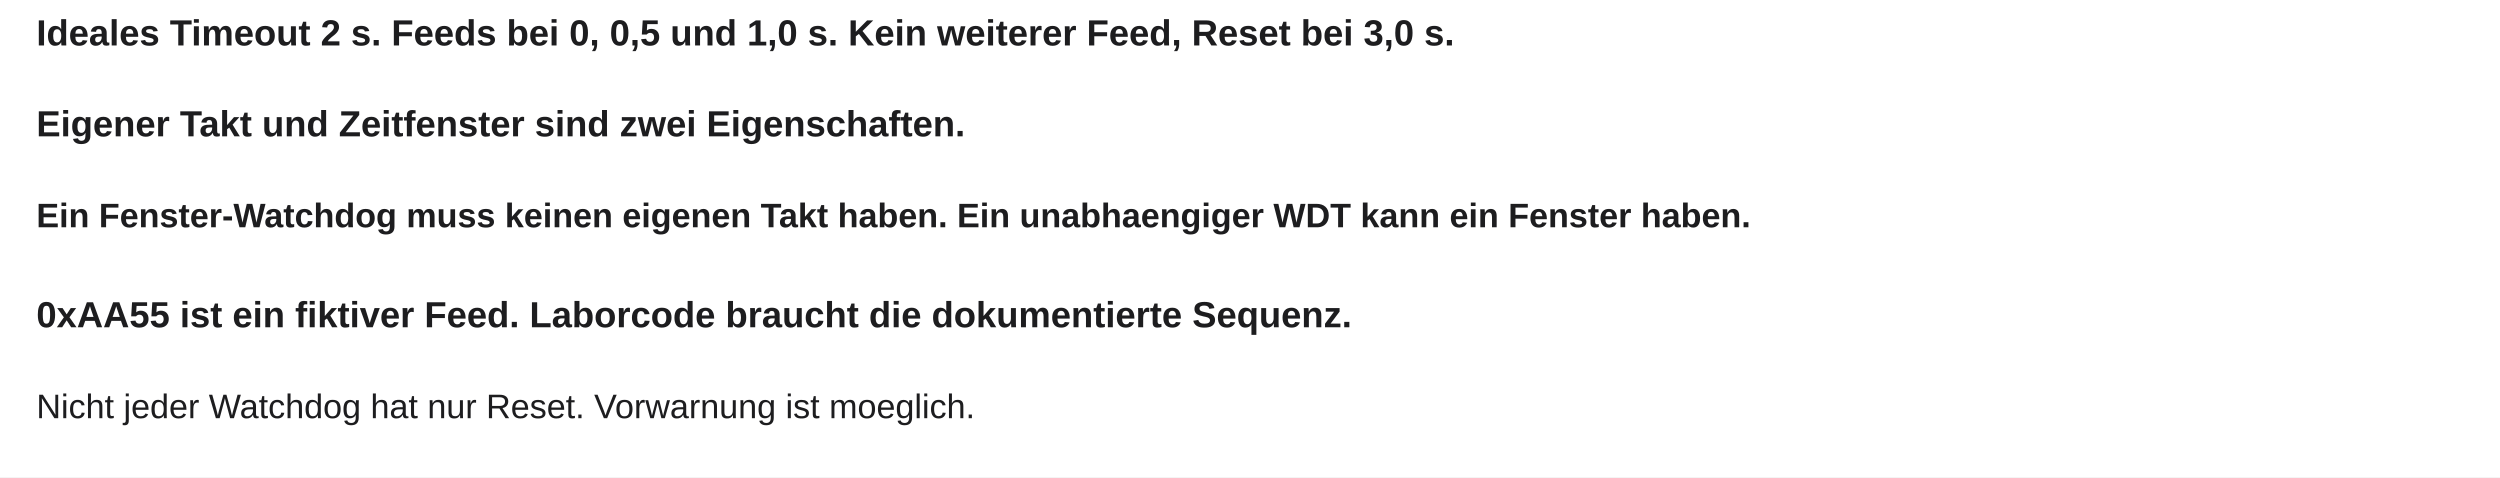
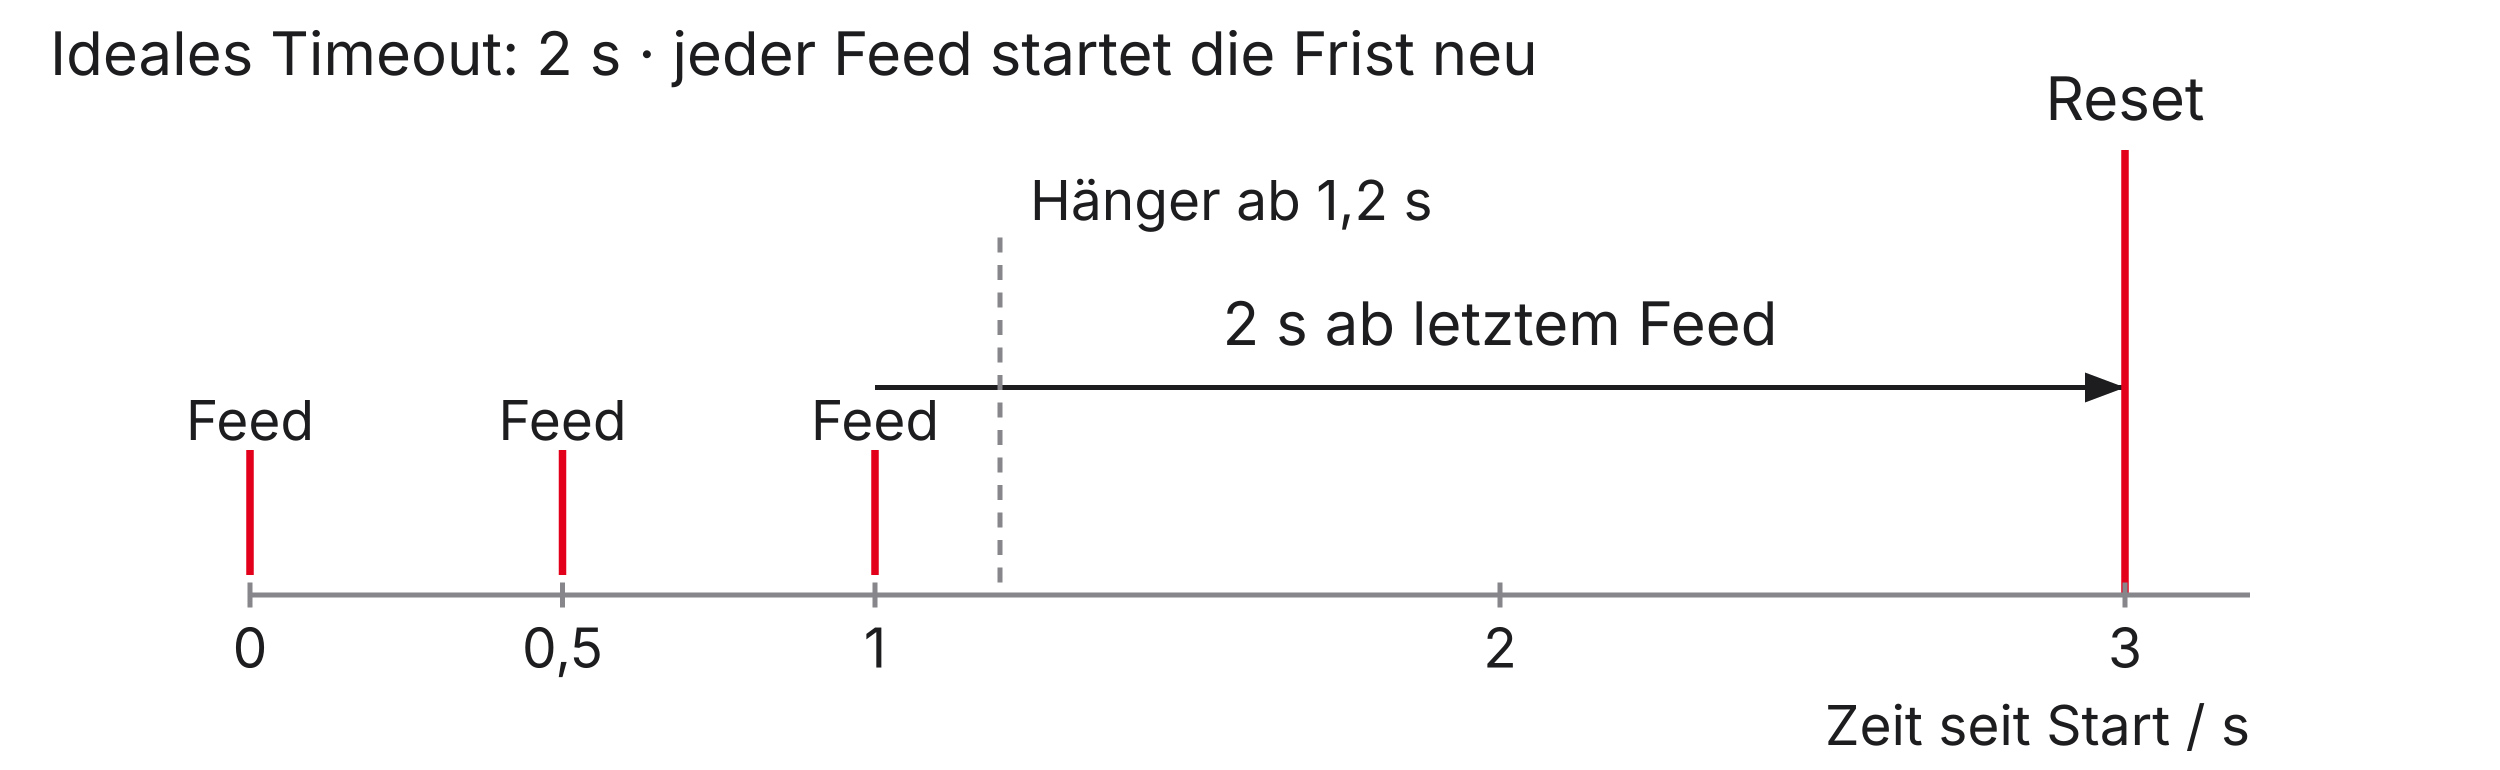
- <svg xmlns="http://www.w3.org/2000/svg" viewBox="0 0 1100 210" width="1100" height="210">
-   <rect width="1100" height="210" fill="#fff" />
-   <style>text{font-family:Arial,Helvetica,sans-serif;fill:#1D1D1F}</style>
-   <text x="16" y="20" font-size="16" font-weight="600" fill="#1D1D1F">Ideales Timeout 2 s. Feeds bei 0, 0,5 und 1,0 s. Kein weiterer Feed, Reset bei 3,0 s.</text>
-   <text x="16" y="60" font-size="16" font-weight="600" fill="#6A1B9A">Eigener Takt und Zeitfenster sind zwei Eigenschaften.</text>
-   <text x="16" y="100" font-size="15" font-weight="600" fill="#1D1D1F">Ein Fenster-Watchdog muss keinen eigenen Takt haben. Ein unabhaengiger WDT kann ein Fenster haben.</text>
-   <text x="16" y="144" font-size="16" font-weight="600" fill="#E65100">0xAA55 ist ein fiktiver Feed. Laborcode braucht die dokumentierte Sequenz.</text>
-   <text x="16" y="184" font-size="15" font-weight="400" fill="#5F6368">Nicht jeder Watchdog hat nur Reset. Vorwarnung ist moeglich.</text>
+ <svg xmlns="http://www.w3.org/2000/svg" width="1000" height="308" viewBox="0 0 1000 308" role="img" aria-labelledby="title">
+   <style>text{font-family:Inter,Arial,Helvetica,sans-serif;font-weight:400}</style>
+   <defs>
+     <marker id="arrow" markerWidth="10" markerHeight="10" refX="8" refY="3" orient="auto" markerUnits="strokeWidth">
+       <path d="M0,0 L8,3 L0,6" fill="#1D1D1F" />
+     </marker>
+   </defs>
+   <rect width="1000" height="308" fill="#FFFFFF" />
+   <text x="20" y="30" font-size="24" fill="#1D1D1F" text-anchor="start">Ideales Timeout: 2 s · jeder Feed startet die Frist neu</text>
+   <line x1="350" y1="155" x2="850" y2="155" stroke="#1D1D1F" stroke-width="2" marker-end="url(#arrow)" />
+   <text x="600.0" y="138" font-size="24" fill="#1D1D1F" text-anchor="middle">2 s ab letztem Feed</text>
+   <line x1="400.0" y1="95" x2="400.0" y2="238" stroke="#86868B" stroke-width="2" stroke-dasharray="6 5" />
+   <text x="412.0" y="88" font-size="22" fill="#1D1D1F" text-anchor="start">Hänger ab 1,2 s</text>
+   <line x1="850" y1="60" x2="850" y2="238" stroke="#E2001A" stroke-width="3" />
+   <text x="850" y="48" font-size="24" fill="#1D1D1F" text-anchor="middle">Reset</text>
+   <line x1="100" y1="180" x2="100" y2="230" stroke="#E2001A" stroke-width="3" />
+   <text x="100" y="176" font-size="22" fill="#1D1D1F" text-anchor="middle">Feed</text>
+   <line x1="225.0" y1="180" x2="225.0" y2="230" stroke="#E2001A" stroke-width="3" />
+   <text x="225.0" y="176" font-size="22" fill="#1D1D1F" text-anchor="middle">Feed</text>
+   <line x1="350" y1="180" x2="350" y2="230" stroke="#E2001A" stroke-width="3" />
+   <text x="350" y="176" font-size="22" fill="#1D1D1F" text-anchor="middle">Feed</text>
+   <line x1="100" y1="238" x2="900" y2="238" stroke="#86868B" stroke-width="2" />
+   <text x="900" y="298" font-size="22" fill="#1D1D1F" text-anchor="end">Zeit seit Start / s</text>
+   <line x1="100" y1="233" x2="100" y2="243" stroke="#86868B" stroke-width="2" />
+   <text x="100" y="267" font-size="22" fill="#1D1D1F" text-anchor="middle">0</text>
+   <line x1="225.0" y1="233" x2="225.0" y2="243" stroke="#86868B" stroke-width="2" />
+   <text x="225.0" y="267" font-size="22" fill="#1D1D1F" text-anchor="middle">0,5</text>
+   <line x1="350" y1="233" x2="350" y2="243" stroke="#86868B" stroke-width="2" />
+   <text x="350" y="267" font-size="22" fill="#1D1D1F" text-anchor="middle">1</text>
+   <line x1="600" y1="233" x2="600" y2="243" stroke="#86868B" stroke-width="2" />
+   <text x="600" y="267" font-size="22" fill="#1D1D1F" text-anchor="middle">2</text>
+   <line x1="850" y1="233" x2="850" y2="243" stroke="#86868B" stroke-width="2" />
+   <text x="850" y="267" font-size="22" fill="#1D1D1F" text-anchor="middle">3</text>
</svg>
